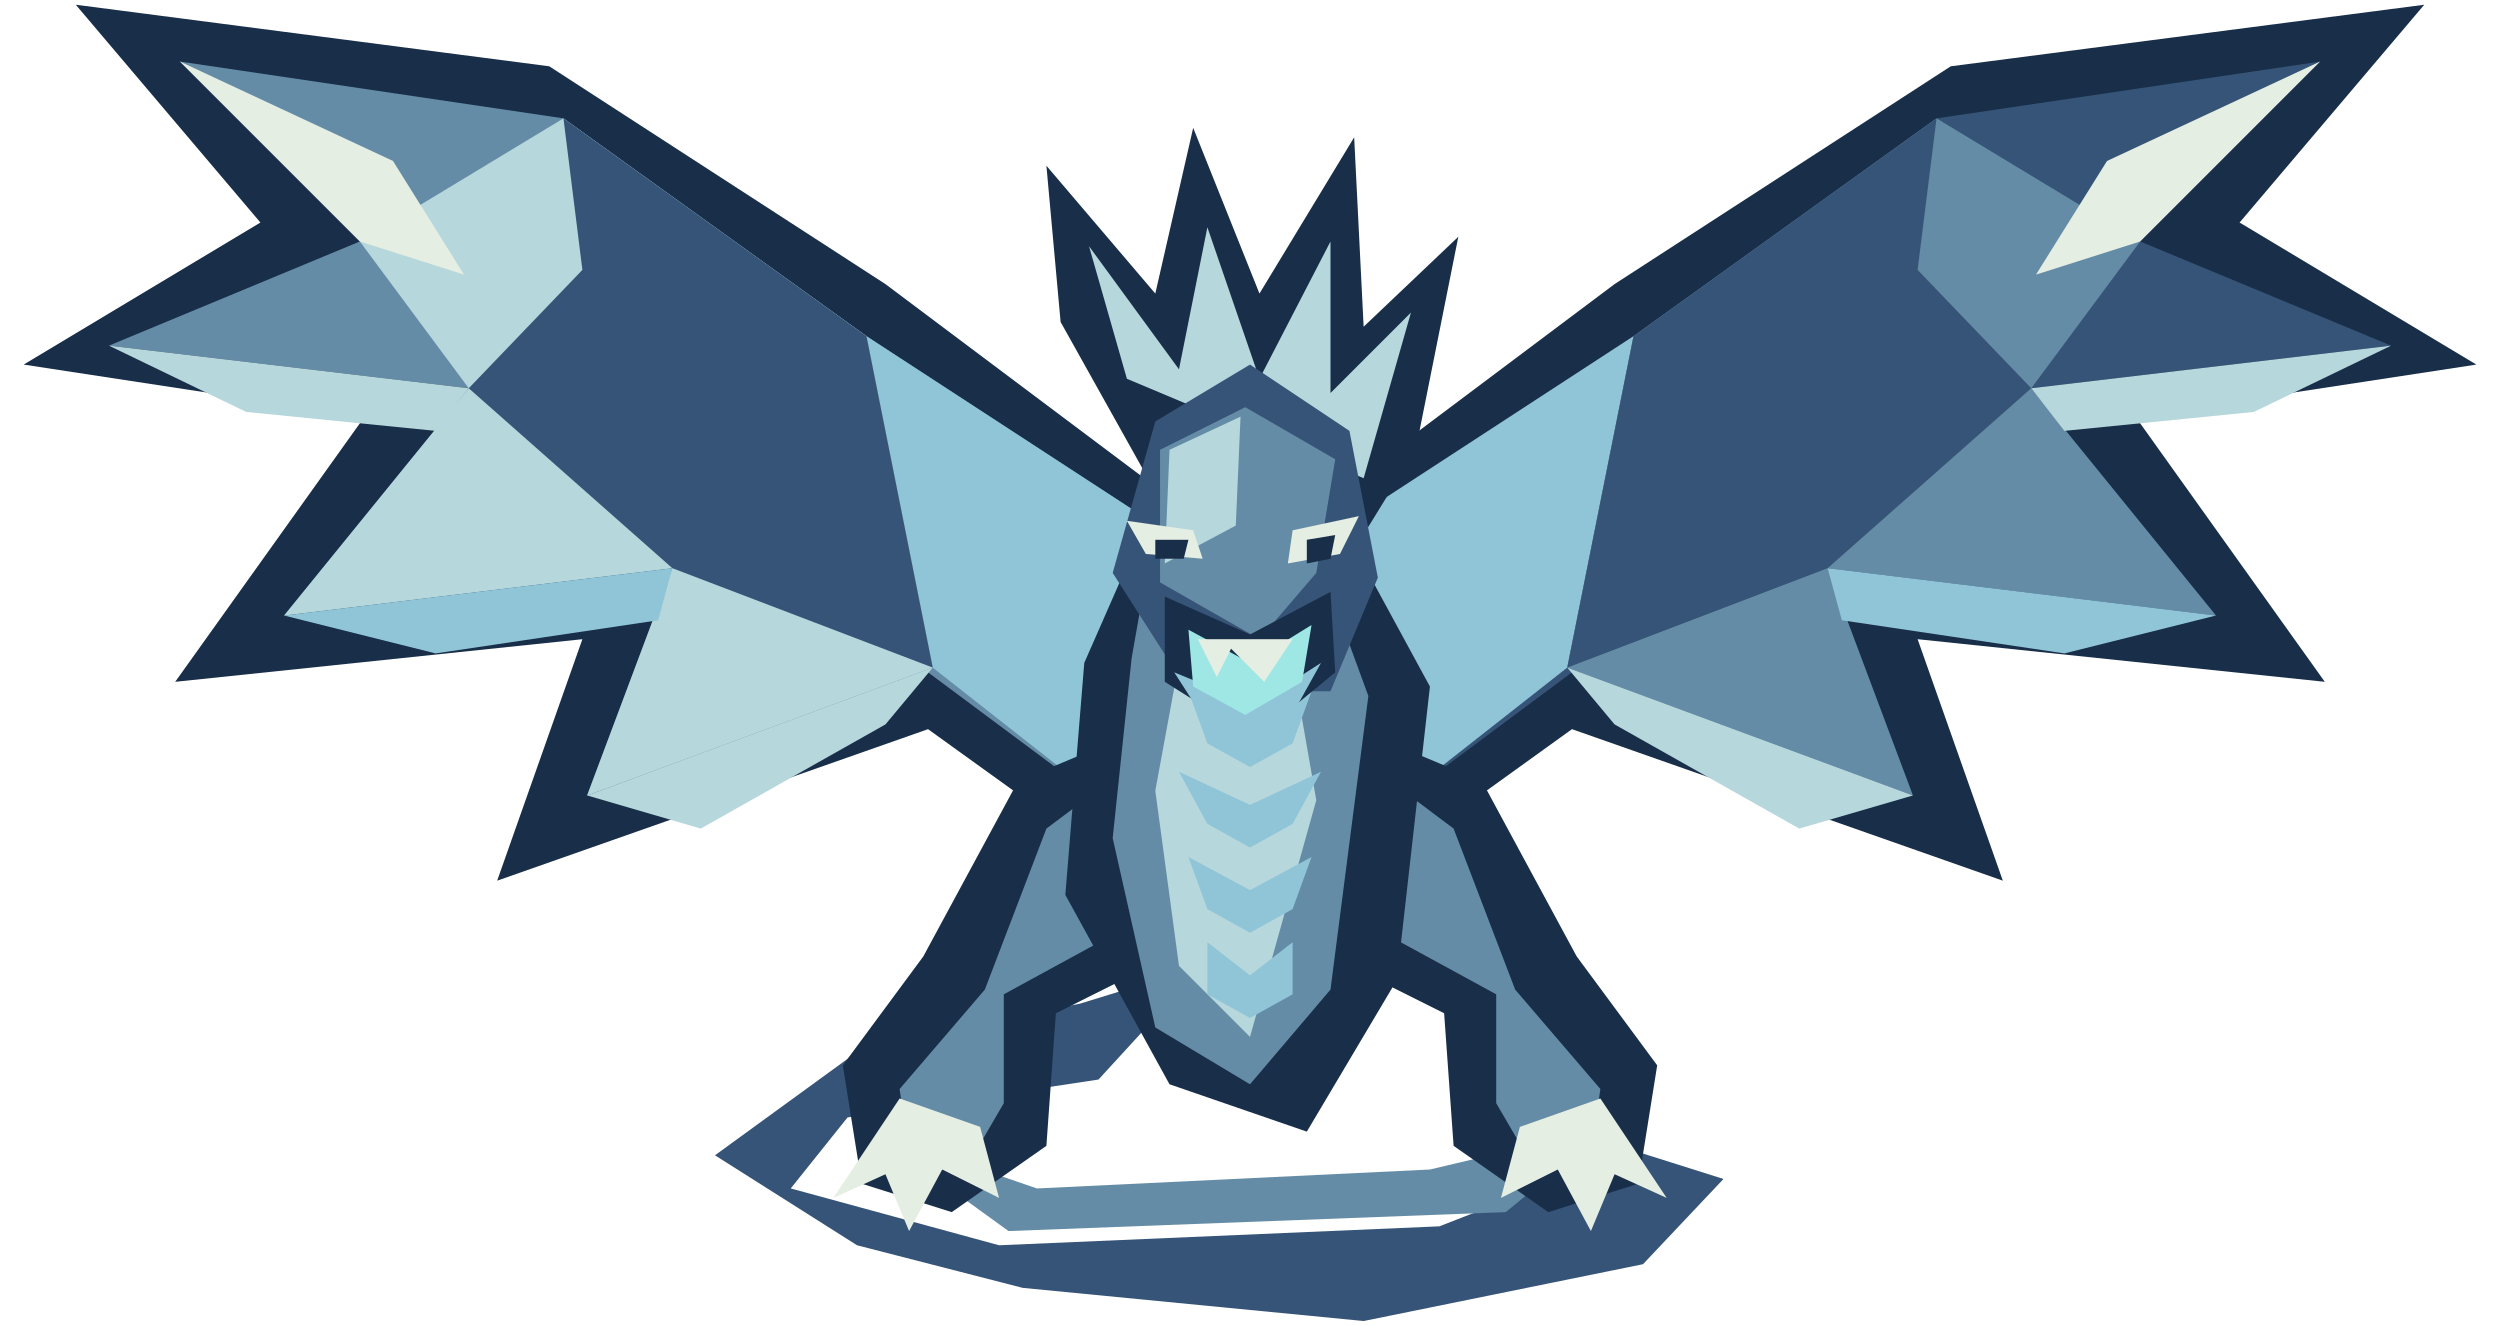
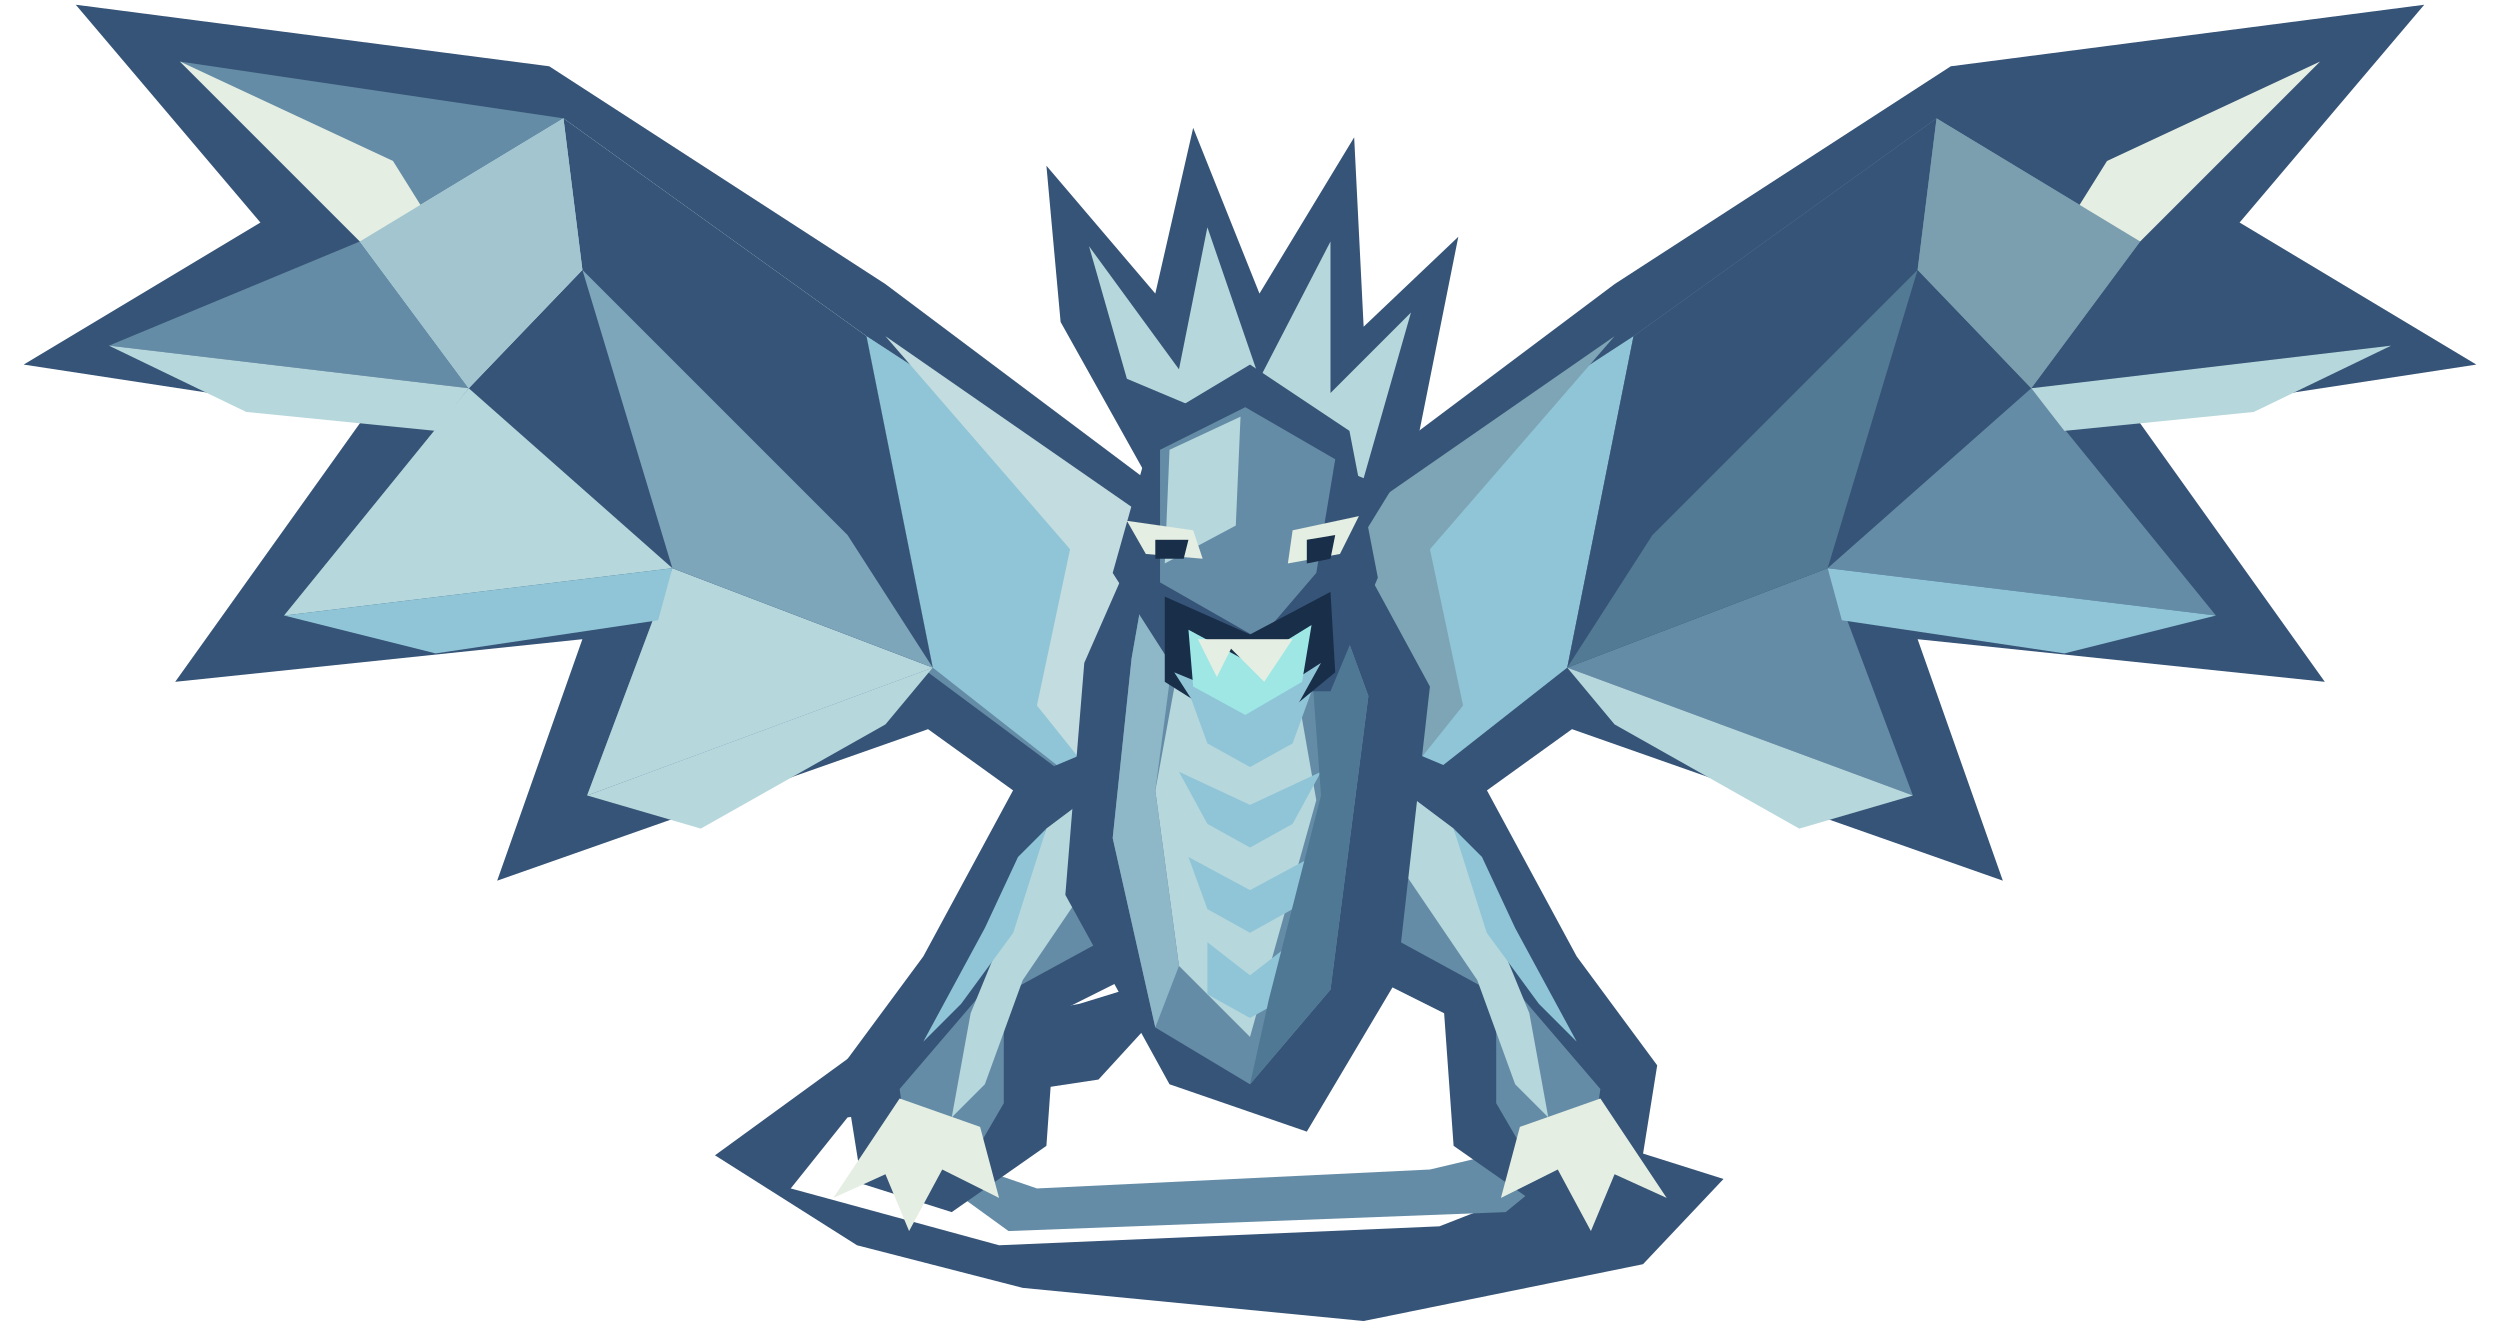
<svg xmlns="http://www.w3.org/2000/svg" width="528" height="280" viewBox="0 0 528 280">
-   <polygon points="255,111 187,60 116,14 16,1 55,47 5,77 77,88 37,144 123,135 105,186 196,154 246,190" fill="#182e49" />
+   <polygon points="255,111 187,60 116,14 16,1 55,47 5,77 77,88 37,144 123,135 105,186 196,154 246,190" fill="#365477" />
  <polygon points="249,114 183,71 119,25 38,13 76,51 23,73 99,82 60,130 142,120 124,168 196,142 239,174" fill="#658ca6" />
  <polygon points="183,71 119,25 76,51 99,82 60,130 142,120 124,168 197,141" fill="#b6d7dc" />
  <polygon points="249,114 183,71 197,141 239,174" fill="#8fc5d7" />
  <polygon points="119,25 123,57 99,82 142,120 197,141 183,71" fill="#365477" />
  <polygon points="38,13 76,51 98,58 83,34" fill="#e5eee2" />
  <polygon points="23,73 99,82 92,91 52,87" fill="#b6d7dc" />
  <polygon points="60,130 142,120 139,131 92,138" fill="#8fc5d7" />
  <polygon points="124,168 197,141 187,153 148,175" fill="#b6d7dc" />
-   <polygon points="273,111 341,60 412,14 512,1 473,47 523,77 451,88 491,144 405,135 423,186 332,154 282,190" fill="#182e49" />
+   <polygon points="76,51 99,82 123,57 119,25" fill="#a2c5cf" />
+   <polygon points="142,120 197,141 179,113 123,57" fill="#7da6ba" />
+   <polygon points="187,71 249,114 239,174 219,149 226,116" fill="#c3dce0" />
+   <polygon points="273,111 341,60 412,14 512,1 473,47 523,77 451,88 491,144 405,135 423,186 332,154 282,190" fill="#365477" />
  <polygon points="279,114 345,71 409,25 490,13 452,51 505,73 429,82 468,130 386,120 404,168 332,142 289,174" fill="#365477" />
  <polygon points="345,71 409,25 452,51 429,82 468,130 386,120 404,168 331,141" fill="#658ca6" />
  <polygon points="279,114 345,71 331,141 289,174" fill="#8fc5d7" />
  <polygon points="409,25 405,57 429,82 386,120 331,141 345,71" fill="#365477" />
  <polygon points="490,13 452,51 430,58 445,34" fill="#e5eee2" />
  <polygon points="505,73 429,82 436,91 476,87" fill="#b6d7dc" />
  <polygon points="468,130 386,120 389,131 436,138" fill="#8fc5d7" />
  <polygon points="404,168 331,141 341,153 380,175" fill="#b6d7dc" />
+   <polygon points="452,51 429,82 405,57 409,25" fill="#7c9faf" />
+   <polygon points="386,120 331,141 349,113 405,57" fill="#527a94" />
+   <polygon points="341,71 279,114 289,174 309,149 302,116" fill="#7ea5b6" />
  <polygon points="254,204 232,228 179,236 167,251 211,263 304,259 345,243 364,249 347,267 288,279 216,272 181,263 151,244 184,220 228,212" fill="#365477" />
  <polygon points="184,239 219,251 302,247 340,238 318,256 213,260" fill="#658ca6" />
-   <polygon points="246,152 215,165 195,202 178,225 182,250 201,256 221,242 223,214 251,200" fill="#182e49" />
+   <polygon points="246,152 215,165 195,202 178,225 182,250 201,256 221,242 223,214 251,200" fill="#365477" />
  <polygon points="241,160 221,175 208,209 190,230 192,244 205,245 212,233 212,210 245,192" fill="#658ca6" />
  <polygon points="190,232 176,253 187,248 192,260 199,247 211,253 207,238" fill="#e5eee2" />
-   <polygon points="282,152 313,165 333,202 350,225 346,250 327,256 307,242 305,214 277,200" fill="#182e49" />
+   <polygon points="221,175 241,160 235,179 216,207 208,229 201,236 205,214" fill="#b6d7dc" />
+   <polygon points="215,181 221,175 214,197 203,212 195,220 208,196" fill="#8fc5d7" />
+   <polygon points="282,152 313,165 333,202 350,225 346,250 327,256 307,242 305,214 277,200" fill="#365477" />
  <polygon points="287,160 307,175 320,209 338,230 336,244 323,245 316,233 316,210 283,192" fill="#658ca6" />
  <polygon points="338,232 352,253 341,248 336,260 329,247 317,253 321,238" fill="#e5eee2" />
-   <polygon points="247,99 277,99 302,145 295,207 276,239 247,229 225,189 229,140" fill="#182e49" />
+   <polygon points="307,175 287,160 293,179 312,207 320,229 327,236 323,214" fill="#b6d7dc" />
+   <polygon points="313,181 307,175 314,197 325,212 333,220 320,196" fill="#8fc5d7" />
+   <polygon points="247,99 277,99 302,145 295,207 276,239 247,229 225,189 229,140" fill="#365477" />
  <polygon points="245,105 274,106 289,147 281,209 264,229 244,217 235,177 239,139" fill="#658ca6" />
  <polygon points="251,129 271,129 278,169 264,219 249,204 244,167" fill="#b6d7dc" />
  <polygon points="251,146 264,153 277,146 273,157 264,162 255,157" fill="#8fc5d7" />
  <polygon points="249,163 264,170 279,163 273,174 264,179 255,174" fill="#8fc5d7" />
  <polygon points="251,181 264,188 277,181 273,192 264,197 255,192" fill="#8fc5d7" />
  <polygon points="255,199 264,206 273,199 273,210 264,215 255,210" fill="#8fc5d7" />
-   <polygon points="243,102 224,68 221,35 244,62 252,27 266,62 286,29 288,69 308,50 299,95 283,121 245,122" fill="#182e49" />
+   <polygon points="245,105 252,115 247,144 244,167 249,204 244,217 235,177 239,139" fill="#8eb7c8" />
+   <polygon points="274,106 289,147 281,209 264,229 268,211 279,168 277,141 268,119" fill="#4f7894" />
+   <polygon points="243,102 224,68 221,35 244,62 252,27 266,62 286,29 288,69 308,50 299,95 283,121 245,122" fill="#365477" />
  <polygon points="238,80 230,52 249,78 255,48 266,80 281,51 281,83 298,66 288,101" fill="#b6d7dc" />
  <polygon points="244,89 264,77 285,91 291,122 281,146 251,146 235,121" fill="#365477" />
  <polygon points="245,95 263,86 282,97 278,121 266,135 245,123" fill="#658ca6" />
  <polygon points="247,95 262,88 261,111 246,119" fill="#b6d7dc" />
  <polygon points="238,110 252,112 254,118 242,117" fill="#e5eee2" />
  <polygon points="273,112 287,109 283,117 272,119" fill="#e5eee2" />
  <polygon points="244,114 251,114 250,118 244,118" fill="#182e49" />
  <polygon points="276,114 282,113 281,118 276,119" fill="#182e49" />
  <polygon points="246,126 264,134 281,125 282,142 265,156 246,144" fill="#182e49" />
  <polygon points="248,142 265,149 279,140 269,158 257,156" fill="#8fc5d7" />
  <polygon points="251,133 264,140 277,132 275,144 263,151 252,145" fill="#9ee7e5" />
  <polygon points="253,135 257,143 260,137 267,144 273,135" fill="#e5eee2" />
</svg>
